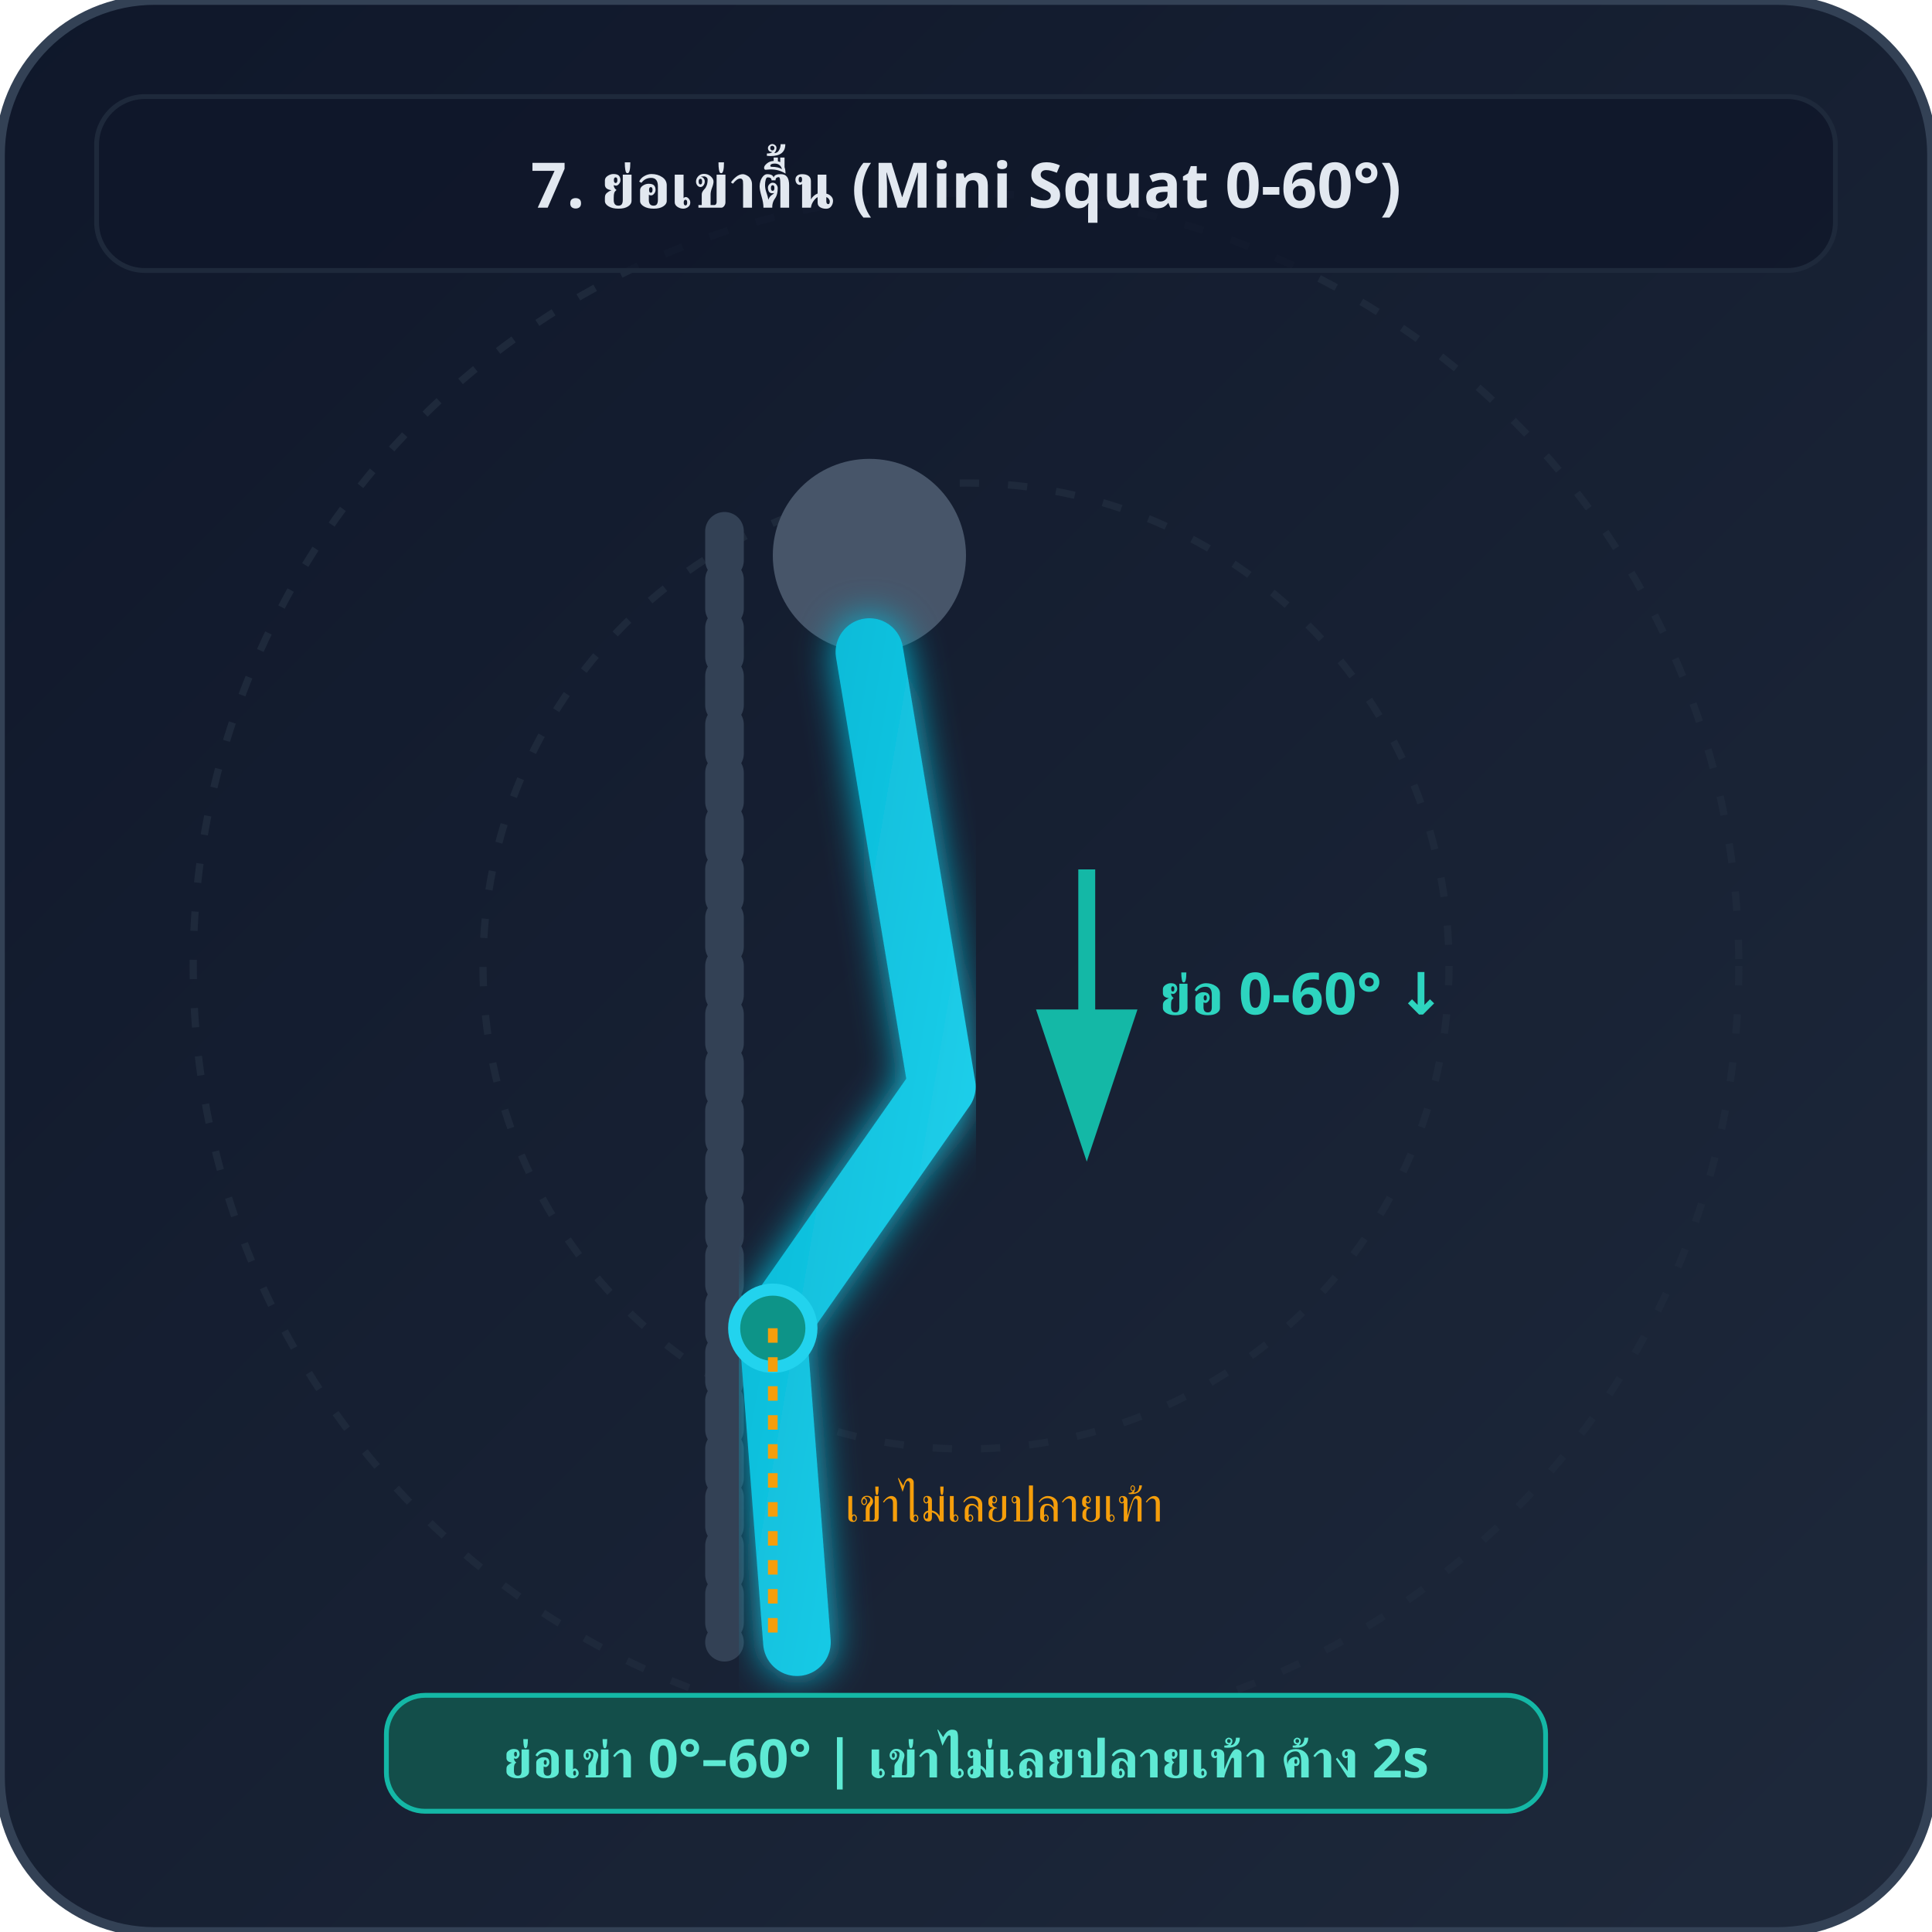
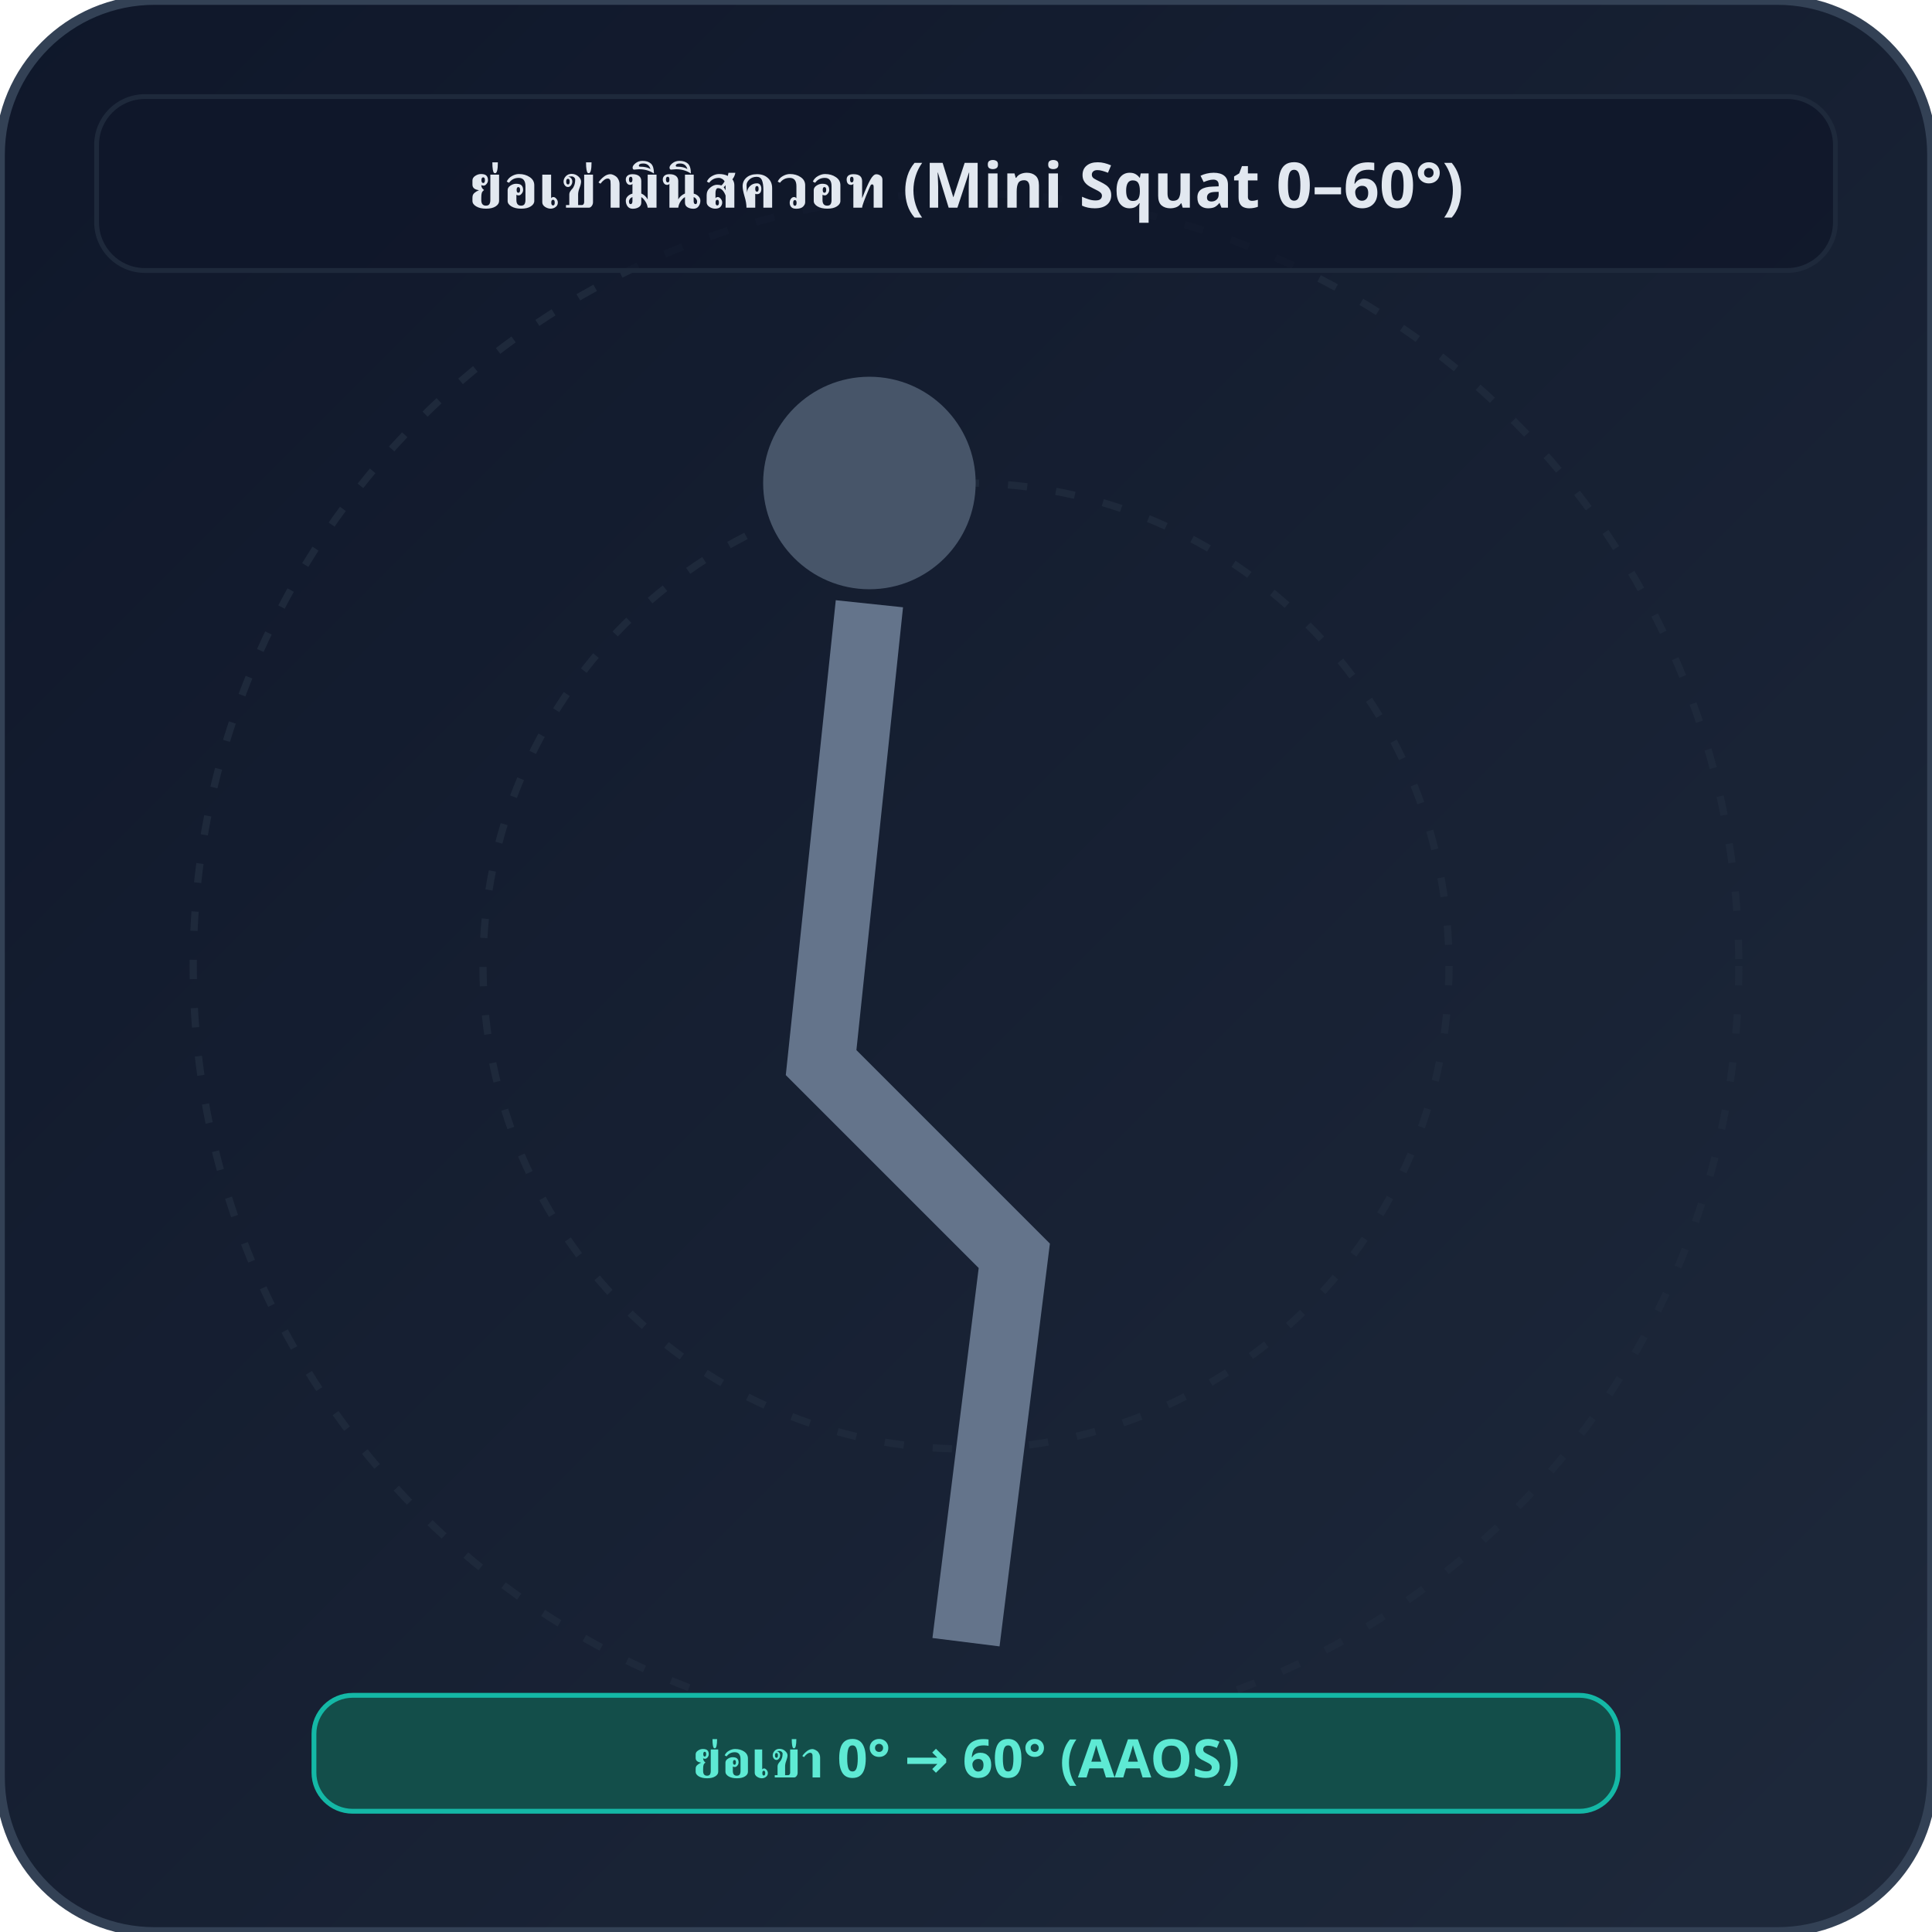
<svg xmlns="http://www.w3.org/2000/svg" viewBox="0 0 400 400" width="100%" height="100%">
  <defs>
    <linearGradient id="bgGrad" x1="0%" y1="0%" x2="100%" y2="100%">
      <stop offset="0%" stop-color="#0f172a" />
      <stop offset="100%" stop-color="#1e293b" />
    </linearGradient>
    <linearGradient id="primaryTeal" x1="0%" y1="0%" x2="100%" y2="0%">
      <stop offset="0%" stop-color="#0d9488" />
      <stop offset="100%" stop-color="#14b8a6" />
    </linearGradient>
    <linearGradient id="accentCyan" x1="0%" y1="0%" x2="100%" y2="100%">
      <stop offset="0%" stop-color="#06b6d4" />
      <stop offset="100%" stop-color="#22d3ee" />
    </linearGradient>
    <filter id="glow" x="-20%" y="-20%" width="140%" height="140%">
      <feGaussianBlur stdDeviation="4" result="blur" />
      <feComposite in="SourceGraphic" in2="blur" operator="over" />
    </filter>
    <marker id="arrowTeal" markerWidth="10" markerHeight="10" refX="6" refY="3" orient="auto">
      <path d="M0,0 L0,6 L9,3 z" fill="#14b8a6" />
    </marker>
    <marker id="arrowCyan" markerWidth="10" markerHeight="10" refX="6" refY="3" orient="auto">
      <path d="M0,0 L0,6 L9,3 z" fill="#22d3ee" />
    </marker>
  </defs>
  <rect width="400" height="400" rx="32" fill="url(#bgGrad)" stroke="#334155" stroke-width="2" />
  <circle cx="200" cy="200" r="160" fill="none" stroke="#1e293b" stroke-width="1.5" stroke-dasharray="4,6" />
  <circle cx="200" cy="200" r="100" fill="none" stroke="#1e293b" stroke-width="1.5" stroke-dasharray="4,6" />
  <rect x="20" y="20" width="360" height="36" rx="10" fill="#0f172a" fill-opacity="0.8" stroke="#1e293b" />
  <text x="200" y="43" fill="#e2e8f0" font-family="system-ui, sans-serif" font-size="13" font-weight="bold" text-anchor="middle">
-     7. ย่อเข่าตื้น (Mini Squat 0-60°)
+     ย่อเข่ามินิสควอท (Mini Squat 0–60°)
  </text>
-   <path d="M150,110 L150,210 L150,280 L150,340" fill="none" stroke="#334155" stroke-width="8" stroke-dasharray="6,4" stroke-linecap="round" />
-   <circle cx="180" cy="115" r="20" fill="#475569" />
-   <path d="M180,135 L195,225 L160,275 L165,340" fill="none" stroke="url(#accentCyan)" stroke-width="14" stroke-linecap="round" stroke-linejoin="round" filter="url(#glow)" />
-   <circle cx="160" cy="275" r="8" fill="#0d9488" stroke="#22d3ee" stroke-width="2.5" />
-   <line x1="160" y1="275" x2="160" y2="340" stroke="#f59e0b" stroke-width="2" stroke-dasharray="3,3" />
-   <path d="M225,180 L225,230" fill="none" stroke="#14b8a6" stroke-width="3.5" marker-end="url(#arrowTeal)" />
-   <text x="240" y="210" fill="#2dd4bf" font-family="system-ui" font-size="12" font-weight="bold">ย่อ 0-60° ↓</text>
-   <text x="175" y="315" fill="#f59e0b" font-family="system-ui" font-size="10">เข่าไม่เลยปลายเท้า</text>
+   <circle cx="180" cy="100" r="22" fill="#475569" />
+   <path d="M180,125 L170,220 L210,260 L200,340" stroke="#64748b" stroke-width="14" fill="none" />
  <g transform="translate(200, 365)">
-     <rect x="-120" y="-14" width="240" height="24" rx="8" fill="#134e4a" stroke="#14b8a6" stroke-width="1" />
+     <rect x="-135" y="-14" width="270" height="24" rx="8" fill="#134e4a" stroke="#14b8a6" stroke-width="1" />
    <text x="0" y="3" fill="#5eead4" font-family="system-ui, sans-serif" font-size="11" font-weight="600" text-anchor="middle">
-       ย่อเข่า 0°–60° | เข่าไม่เลยปลายเท้า ค้าง 2s
+       ย่อเข่า 0° → 60° (AAOS)
    </text>
  </g>
</svg>
